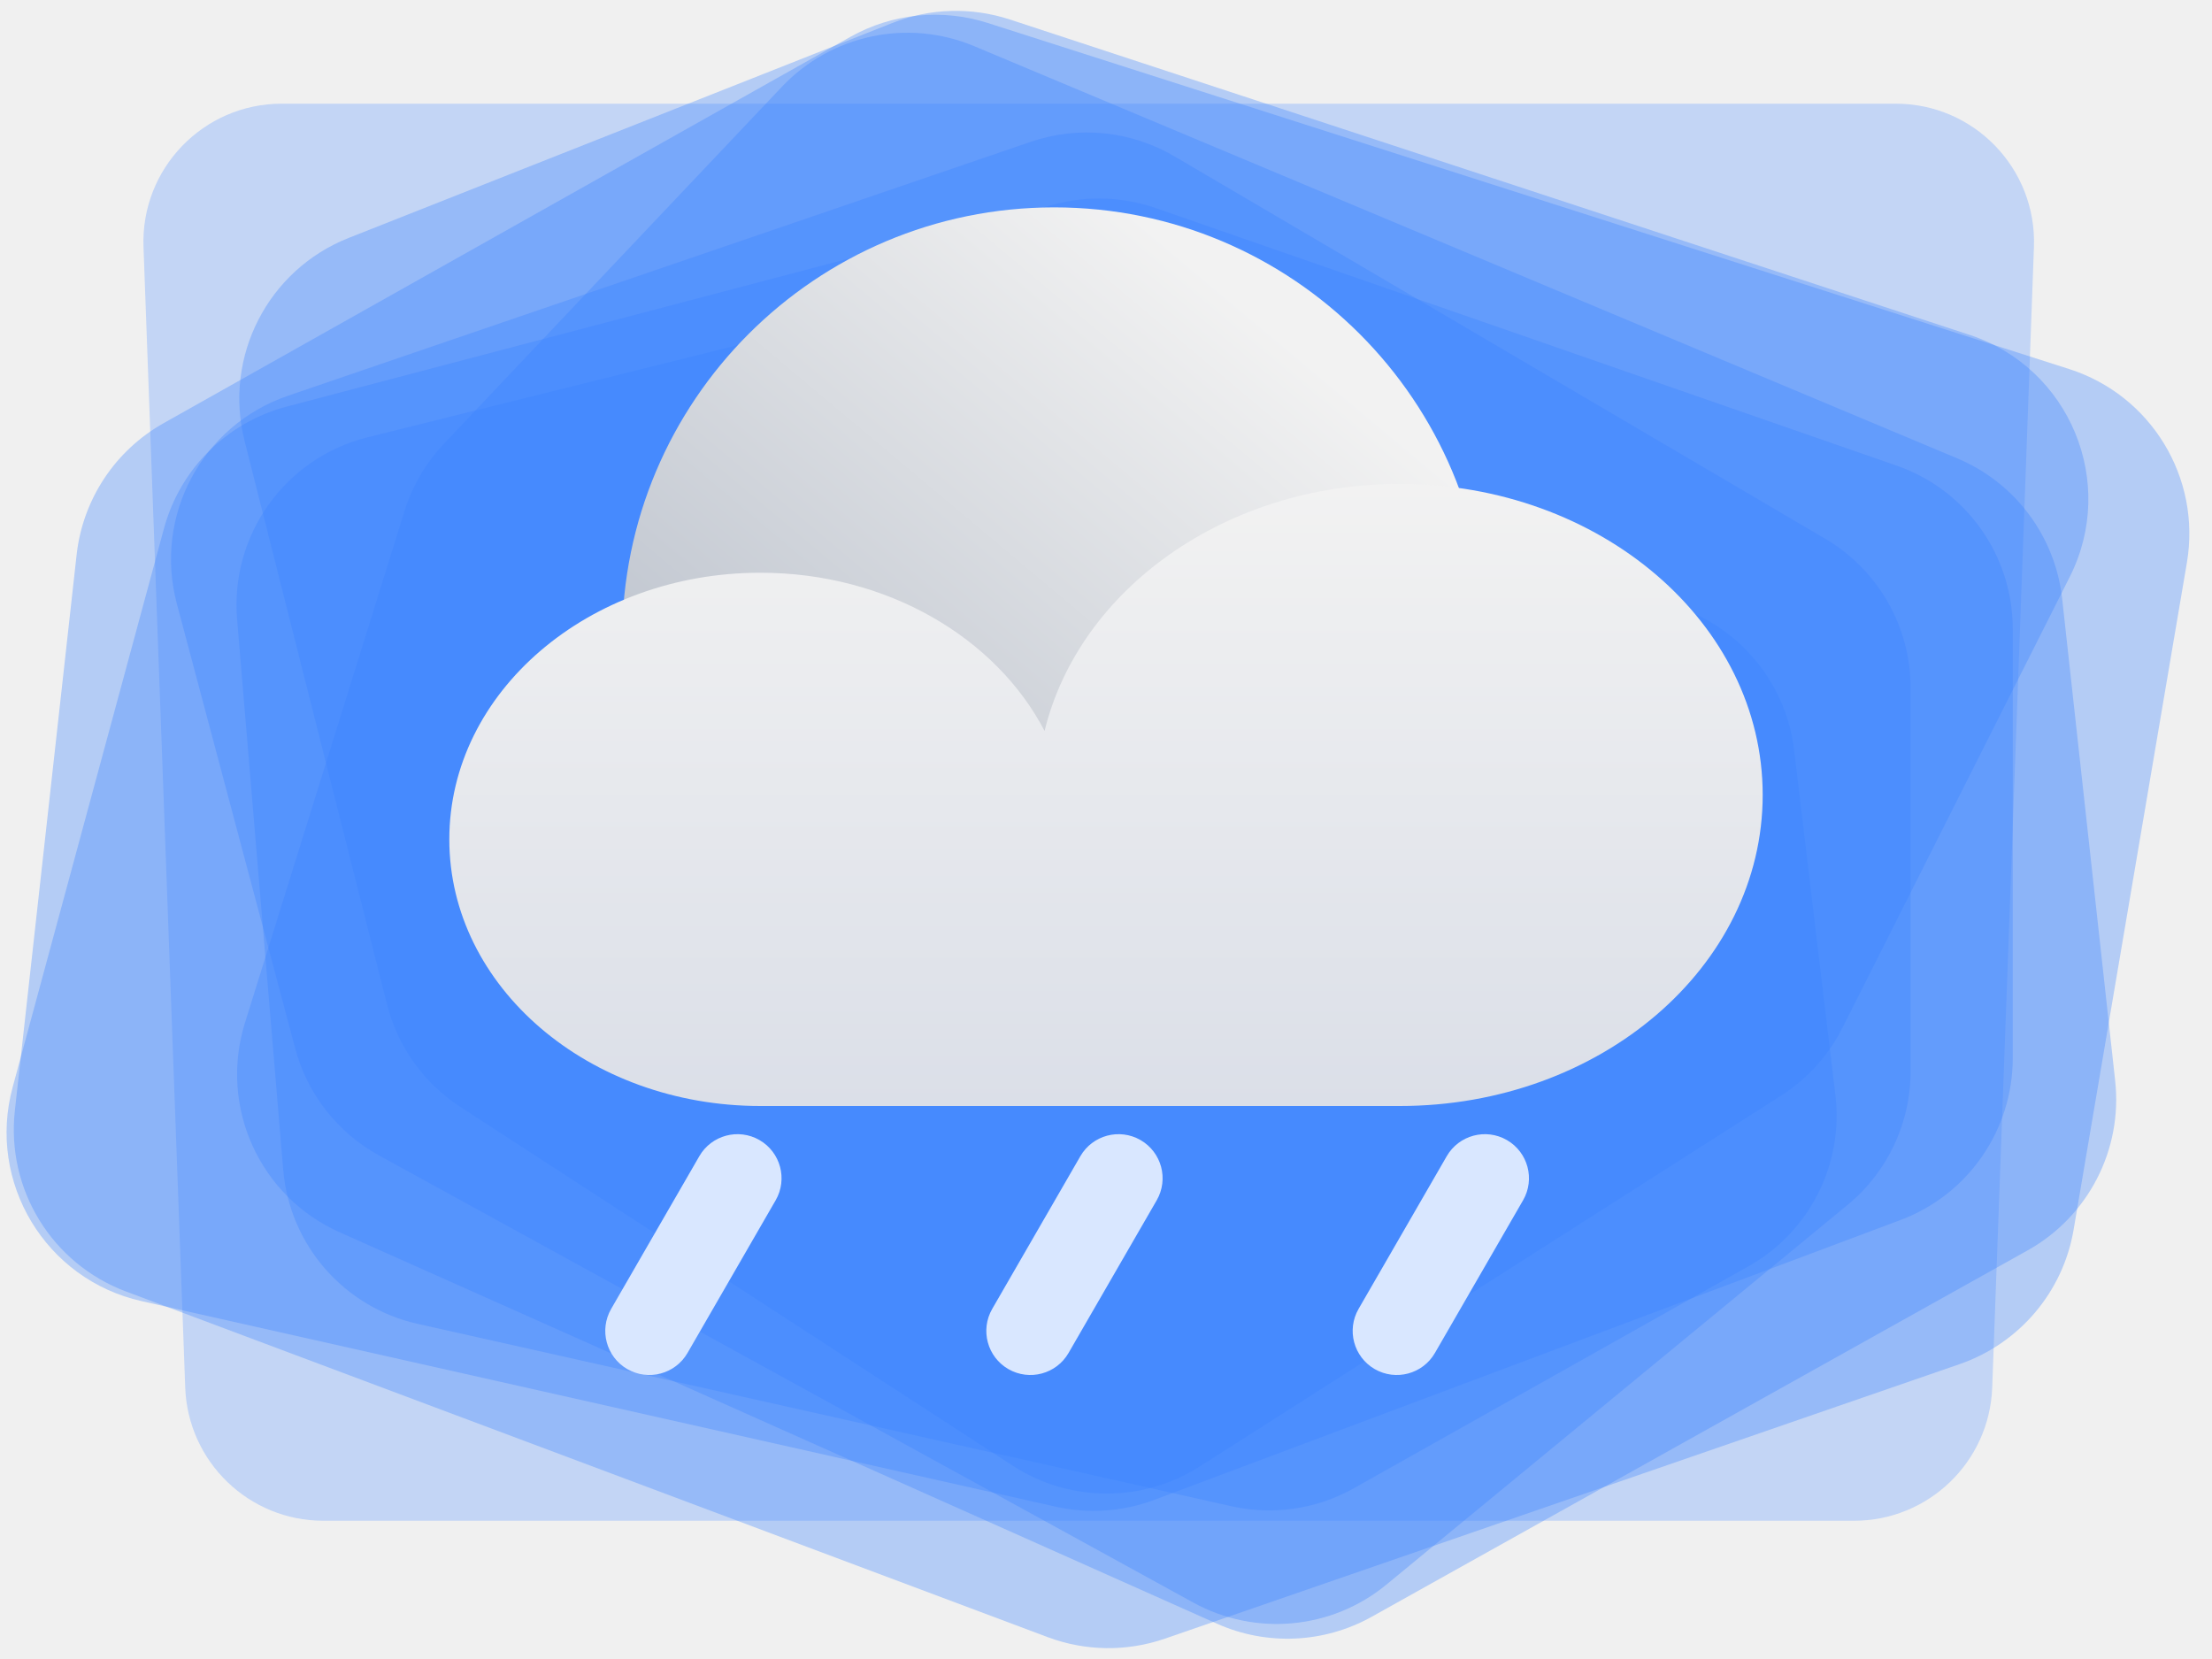
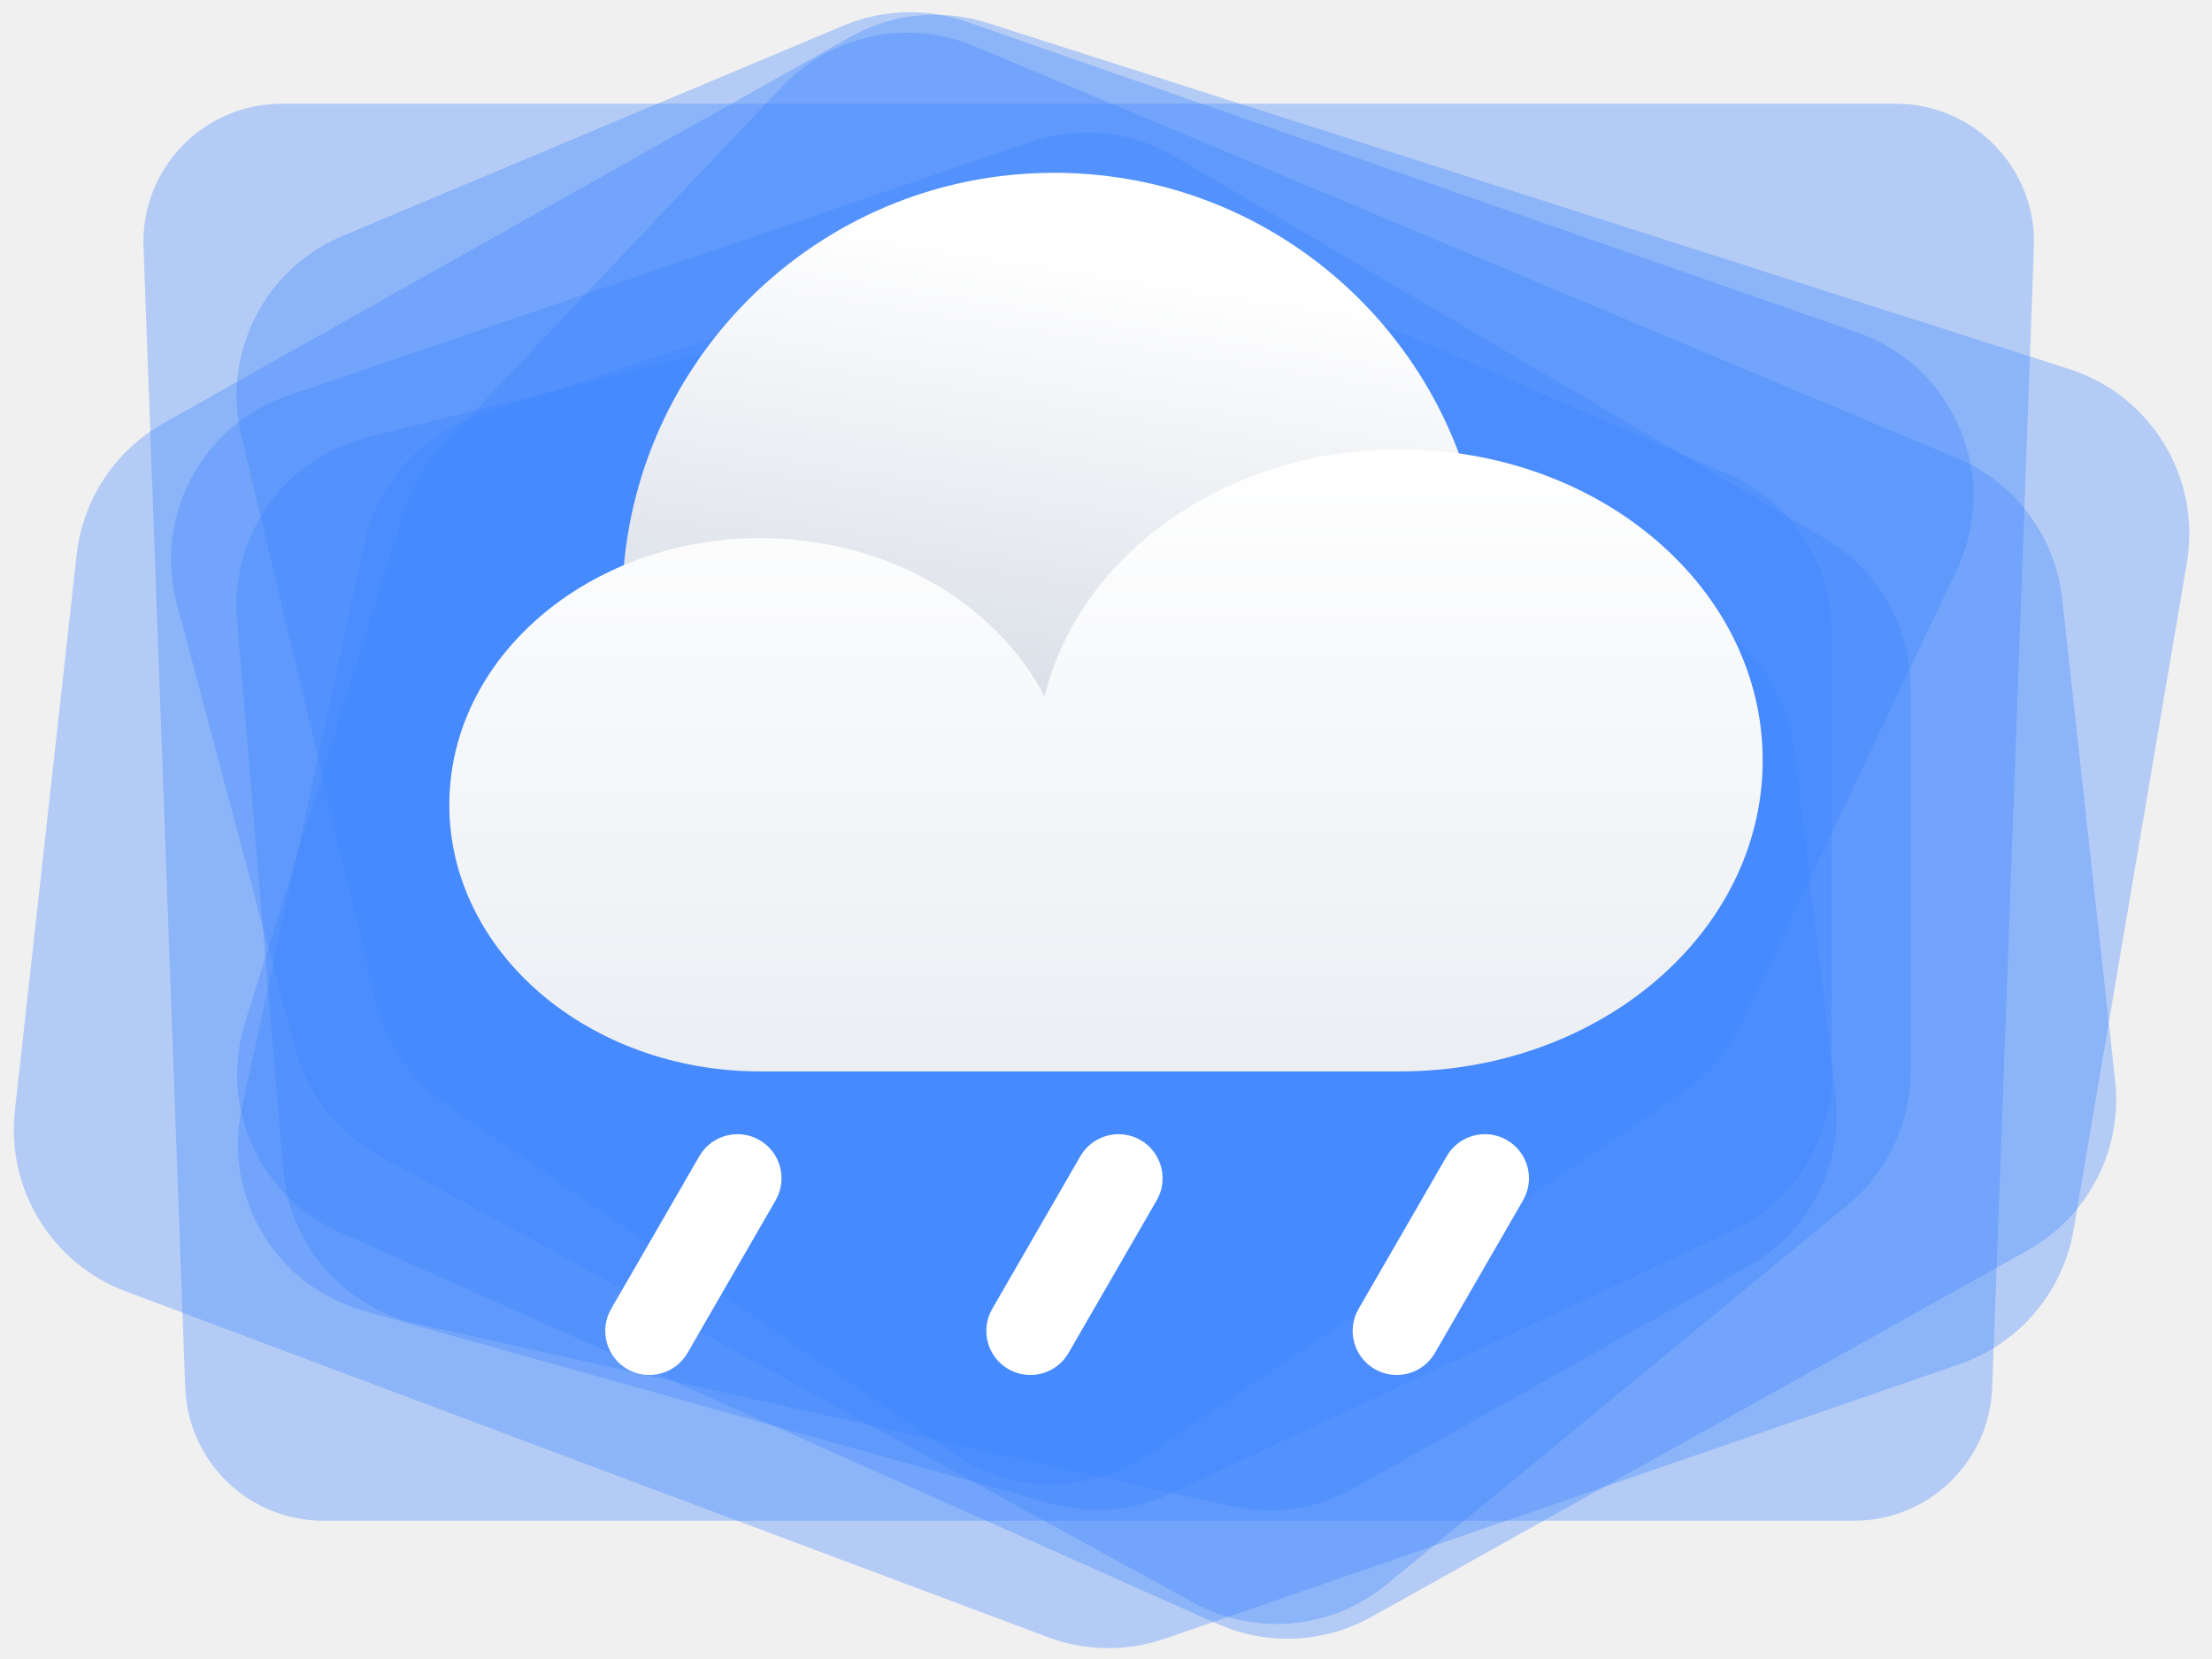
<svg xmlns="http://www.w3.org/2000/svg" width="64" height="48" viewBox="0 0 64 48" fill="none">
-   <g clip-path="url(#clip0_53_1576)">
-     <path d="M4.152 7.146C4.069 4.881 5.883 3 8.149 3H54.851C57.117 3 58.931 4.881 58.848 7.146L57.641 40.146C57.562 42.297 55.796 44 53.644 44H9.356C7.204 44 5.438 42.297 5.359 40.146L4.152 7.146Z" fill="#679FFF" fill-opacity="0.33" />
+   <g clip-path="url(#clip0_55_2058)">
+     <path d="M4.152 7.146C4.069 4.881 5.883 3 8.149 3H54.851C57.117 3 58.931 4.881 58.848 7.146L57.641 40.146C57.562 42.297 55.796 44 53.644 44H9.356C7.204 44 5.438 42.297 5.359 40.146L4.152 7.146Z" fill="#3B83FF" fill-opacity="0.33" />
    <path d="M33.702 47.412C32.602 47.792 31.404 47.776 30.314 47.368L3.644 37.366C1.501 36.563 0.177 34.407 0.43 32.133L2.217 16.049C2.395 14.449 3.332 13.032 4.735 12.243L24.601 1.068C25.812 0.387 27.252 0.241 28.576 0.664L59.868 10.678C62.239 11.436 63.69 13.823 63.274 16.277L59.996 35.579C59.69 37.38 58.426 38.871 56.699 39.468L33.702 47.412Z" fill="#3B83FF" fill-opacity="0.33" />
-     <path d="M29.828 4.102C31.207 3.631 32.723 3.785 33.979 4.523L52.812 15.59C54.34 16.488 55.279 18.129 55.279 19.901V31C55.279 32.494 54.611 33.91 53.457 34.86L40.115 45.846C38.536 47.147 36.324 47.354 34.53 46.369L10.966 33.43C9.768 32.772 8.892 31.653 8.541 30.333L5.117 17.468C4.442 14.929 5.846 12.301 8.332 11.451L29.828 4.102Z" fill="#3B83FF" fill-opacity="0.33" />
+     <path d="M29.828 4.102C31.207 3.631 32.723 3.785 33.979 4.523L52.812 15.59C54.34 16.488 55.279 18.128 55.279 19.901V31C55.279 32.494 54.611 33.91 53.457 34.86L40.115 45.846C38.536 47.147 36.324 47.354 34.53 46.369L10.966 33.43C9.768 32.772 8.892 31.653 8.541 30.333L5.117 17.468C4.442 14.929 5.846 12.301 8.332 11.451L29.828 4.102Z" fill="#3B83FF" fill-opacity="0.33" />
    <path d="M22.624 2.51C24.054 0.999 26.269 0.532 28.188 1.337L56.629 13.262C58.304 13.964 59.467 15.52 59.665 17.326L61.198 31.265C61.418 33.262 60.42 35.197 58.666 36.177L39.688 46.778C38.311 47.547 36.652 47.622 35.212 46.979L9.823 35.651C7.509 34.618 6.333 32.017 7.087 29.597L11.702 14.788C11.929 14.059 12.32 13.392 12.845 12.837L22.624 2.51Z" fill="#3B83FF" fill-opacity="0.33" />
-     <path d="M30.525 5.908C31.486 5.655 32.502 5.694 33.441 6.021L54.877 13.473C56.887 14.171 58.235 16.067 58.235 18.195V30.615C58.235 32.699 56.942 34.565 54.991 35.297L33.397 43.396C32.486 43.738 31.494 43.806 30.544 43.593L4.094 37.645C1.317 37.021 -0.379 34.208 0.365 31.46L4.744 15.291C5.212 13.565 6.566 12.219 8.297 11.763L30.525 5.908Z" fill="#3B83FF" fill-opacity="0.33" />
+     <path d="M30.378 6.593C31.541 6.211 32.804 6.269 33.928 6.756L49.989 13.72C51.817 14.512 53 16.314 53 18.307V31.081C53 33.022 51.877 34.788 50.119 35.61L33.865 43.214C32.781 43.721 31.55 43.822 30.397 43.499L10.536 37.929C7.988 37.215 6.438 34.639 7 32.054L10.55 15.704C10.926 13.971 12.192 12.568 13.876 12.014L30.378 6.593Z" fill="#3B83FF" fill-opacity="0.33" />
    <path d="M26.946 8.59C28.064 8.312 29.244 8.428 30.286 8.92L49.08 17.779C50.638 18.514 51.708 19.999 51.912 21.709L53.104 31.686C53.344 33.692 52.352 35.646 50.591 36.636L39.172 43.059C38.096 43.665 36.833 43.85 35.628 43.58L12.082 38.303C9.951 37.825 8.376 36.019 8.194 33.842L6.86 17.921C6.655 15.476 8.254 13.244 10.634 12.652L26.946 8.59Z" fill="#3B83FF" fill-opacity="0.33" />
-     <path d="M25.819 0.665C26.905 0.235 28.108 0.2 29.218 0.564L56.981 9.687C59.886 10.641 61.262 13.957 59.886 16.687L53.31 29.734C52.906 30.536 52.292 31.215 51.534 31.699L34.713 42.429C33.061 43.483 30.945 43.475 29.301 42.407L13.321 32.028C12.264 31.341 11.506 30.281 11.197 29.06L7.077 12.76C6.461 10.323 7.749 7.809 10.086 6.885L25.819 0.665Z" fill="#3B83FF" fill-opacity="0.33" />
-     <circle cx="30.5" cy="18.5" r="12.5" fill="url(#paint0_linear_53_1576)" />
-     <path fill-rule="evenodd" clip-rule="evenodd" d="M40.5 14C46.299 14 51 18.029 51 23C51 27.971 46.299 32 40.5 32C30.338 32 31.652 32 22 32C17.029 32 13 28.546 13 24.286C13 20.025 17.029 16.571 22 16.571C25.667 16.571 28.82 18.452 30.223 21.149C31.218 17.067 35.441 14 40.5 14Z" fill="url(#paint1_linear_53_1576)" />
-     <path d="M17.683 37.87L20.233 33.453C20.585 32.843 21.365 32.634 21.975 32.986C22.585 33.339 22.794 34.118 22.442 34.728L19.892 39.145C19.54 39.755 18.76 39.964 18.15 39.612C17.54 39.26 17.331 38.48 17.683 37.87Z" fill="#D9E7FF" />
-     <path d="M28.708 37.87L31.258 33.453C31.61 32.843 32.39 32.634 33 32.986C33.61 33.339 33.819 34.118 33.467 34.728L30.917 39.145C30.565 39.755 29.785 39.964 29.175 39.612C28.565 39.26 28.356 38.48 28.708 37.87Z" fill="#D9E7FF" />
-     <path d="M39.308 37.87L41.858 33.453C42.21 32.843 42.99 32.634 43.6 32.986C44.21 33.339 44.419 34.118 44.067 34.728L41.517 39.145C41.165 39.755 40.385 39.964 39.775 39.612C39.165 39.26 38.956 38.48 39.308 37.87Z" fill="#D9E7FF" />
+     <path d="M24.398 0.743C25.537 0.265 26.814 0.225 27.981 0.633L53.744 9.624C56.551 10.604 57.888 13.802 56.613 16.488L50.384 29.616C50.002 30.423 49.41 31.112 48.672 31.612L33.219 42.082C31.513 43.239 29.272 43.229 27.575 42.059L12.906 31.938C11.889 31.236 11.167 30.182 10.881 28.98L6.982 12.595C6.415 10.215 7.654 7.774 9.91 6.827L24.398 0.743Z" fill="#3B83FF" fill-opacity="0.33" />
+     <path d="M17.683 37.87L20.233 33.453C20.585 32.843 21.365 32.634 21.975 32.986C22.585 33.339 22.794 34.118 22.442 34.728L19.892 39.145C19.54 39.755 18.76 39.964 18.15 39.612C17.54 39.26 17.331 38.48 17.683 37.87Z" fill="white" />
+     <path d="M28.708 37.87L31.258 33.453C31.61 32.843 32.39 32.634 33 32.986C33.61 33.339 33.819 34.118 33.467 34.728L30.917 39.145C30.565 39.755 29.785 39.964 29.175 39.612C28.565 39.26 28.356 38.48 28.708 37.87Z" fill="white" />
+     <path d="M39.308 37.87L41.858 33.453C42.21 32.843 42.99 32.634 43.6 32.986C44.21 33.339 44.419 34.118 44.067 34.728L41.517 39.145C41.165 39.755 40.385 39.964 39.775 39.612C39.165 39.26 38.956 38.48 39.308 37.87Z" fill="white" />
+     <circle cx="30.5" cy="17.5" r="12.5" fill="url(#paint0_linear_55_2058)" />
+     <path fill-rule="evenodd" clip-rule="evenodd" d="M40.5 13C46.299 13 51 17.029 51 22C51 26.971 46.299 31 40.5 31C30.338 31 31.652 31 22 31C17.029 31 13 27.546 13 23.286C13 19.025 17.029 15.571 22 15.571C25.667 15.571 28.82 17.452 30.223 20.149C31.218 16.067 35.441 13 40.5 13Z" fill="url(#paint1_linear_55_2058)" />
  </g>
  <defs>
-     <linearGradient id="paint0_linear_53_1576" x1="38" y1="10.5" x2="25" y2="26" gradientUnits="userSpaceOnUse">
-       <stop stop-color="#F2F2F2" />
-       <stop offset="0.976" stop-color="#BFC5CF" />
+     <linearGradient id="paint0_linear_55_2058" x1="32" y1="7.5" x2="30" y2="20" gradientUnits="userSpaceOnUse">
+       <stop stop-color="white" />
+       <stop offset="0.976" stop-color="#DCE1E9" />
    </linearGradient>
-     <linearGradient id="paint1_linear_53_1576" x1="32" y1="14" x2="32" y2="32" gradientUnits="userSpaceOnUse">
-       <stop stop-color="#F2F2F2" />
-       <stop offset="1" stop-color="#DBDFE8" />
+     <linearGradient id="paint1_linear_55_2058" x1="32" y1="13" x2="32" y2="31" gradientUnits="userSpaceOnUse">
+       <stop stop-color="white" />
+       <stop offset="1" stop-color="#EBEEF3" />
    </linearGradient>
-     <clipPath id="clip0_53_1576">
+     <clipPath id="clip0_55_2058">
      <rect width="64" height="48" fill="white" />
    </clipPath>
  </defs>
</svg>
